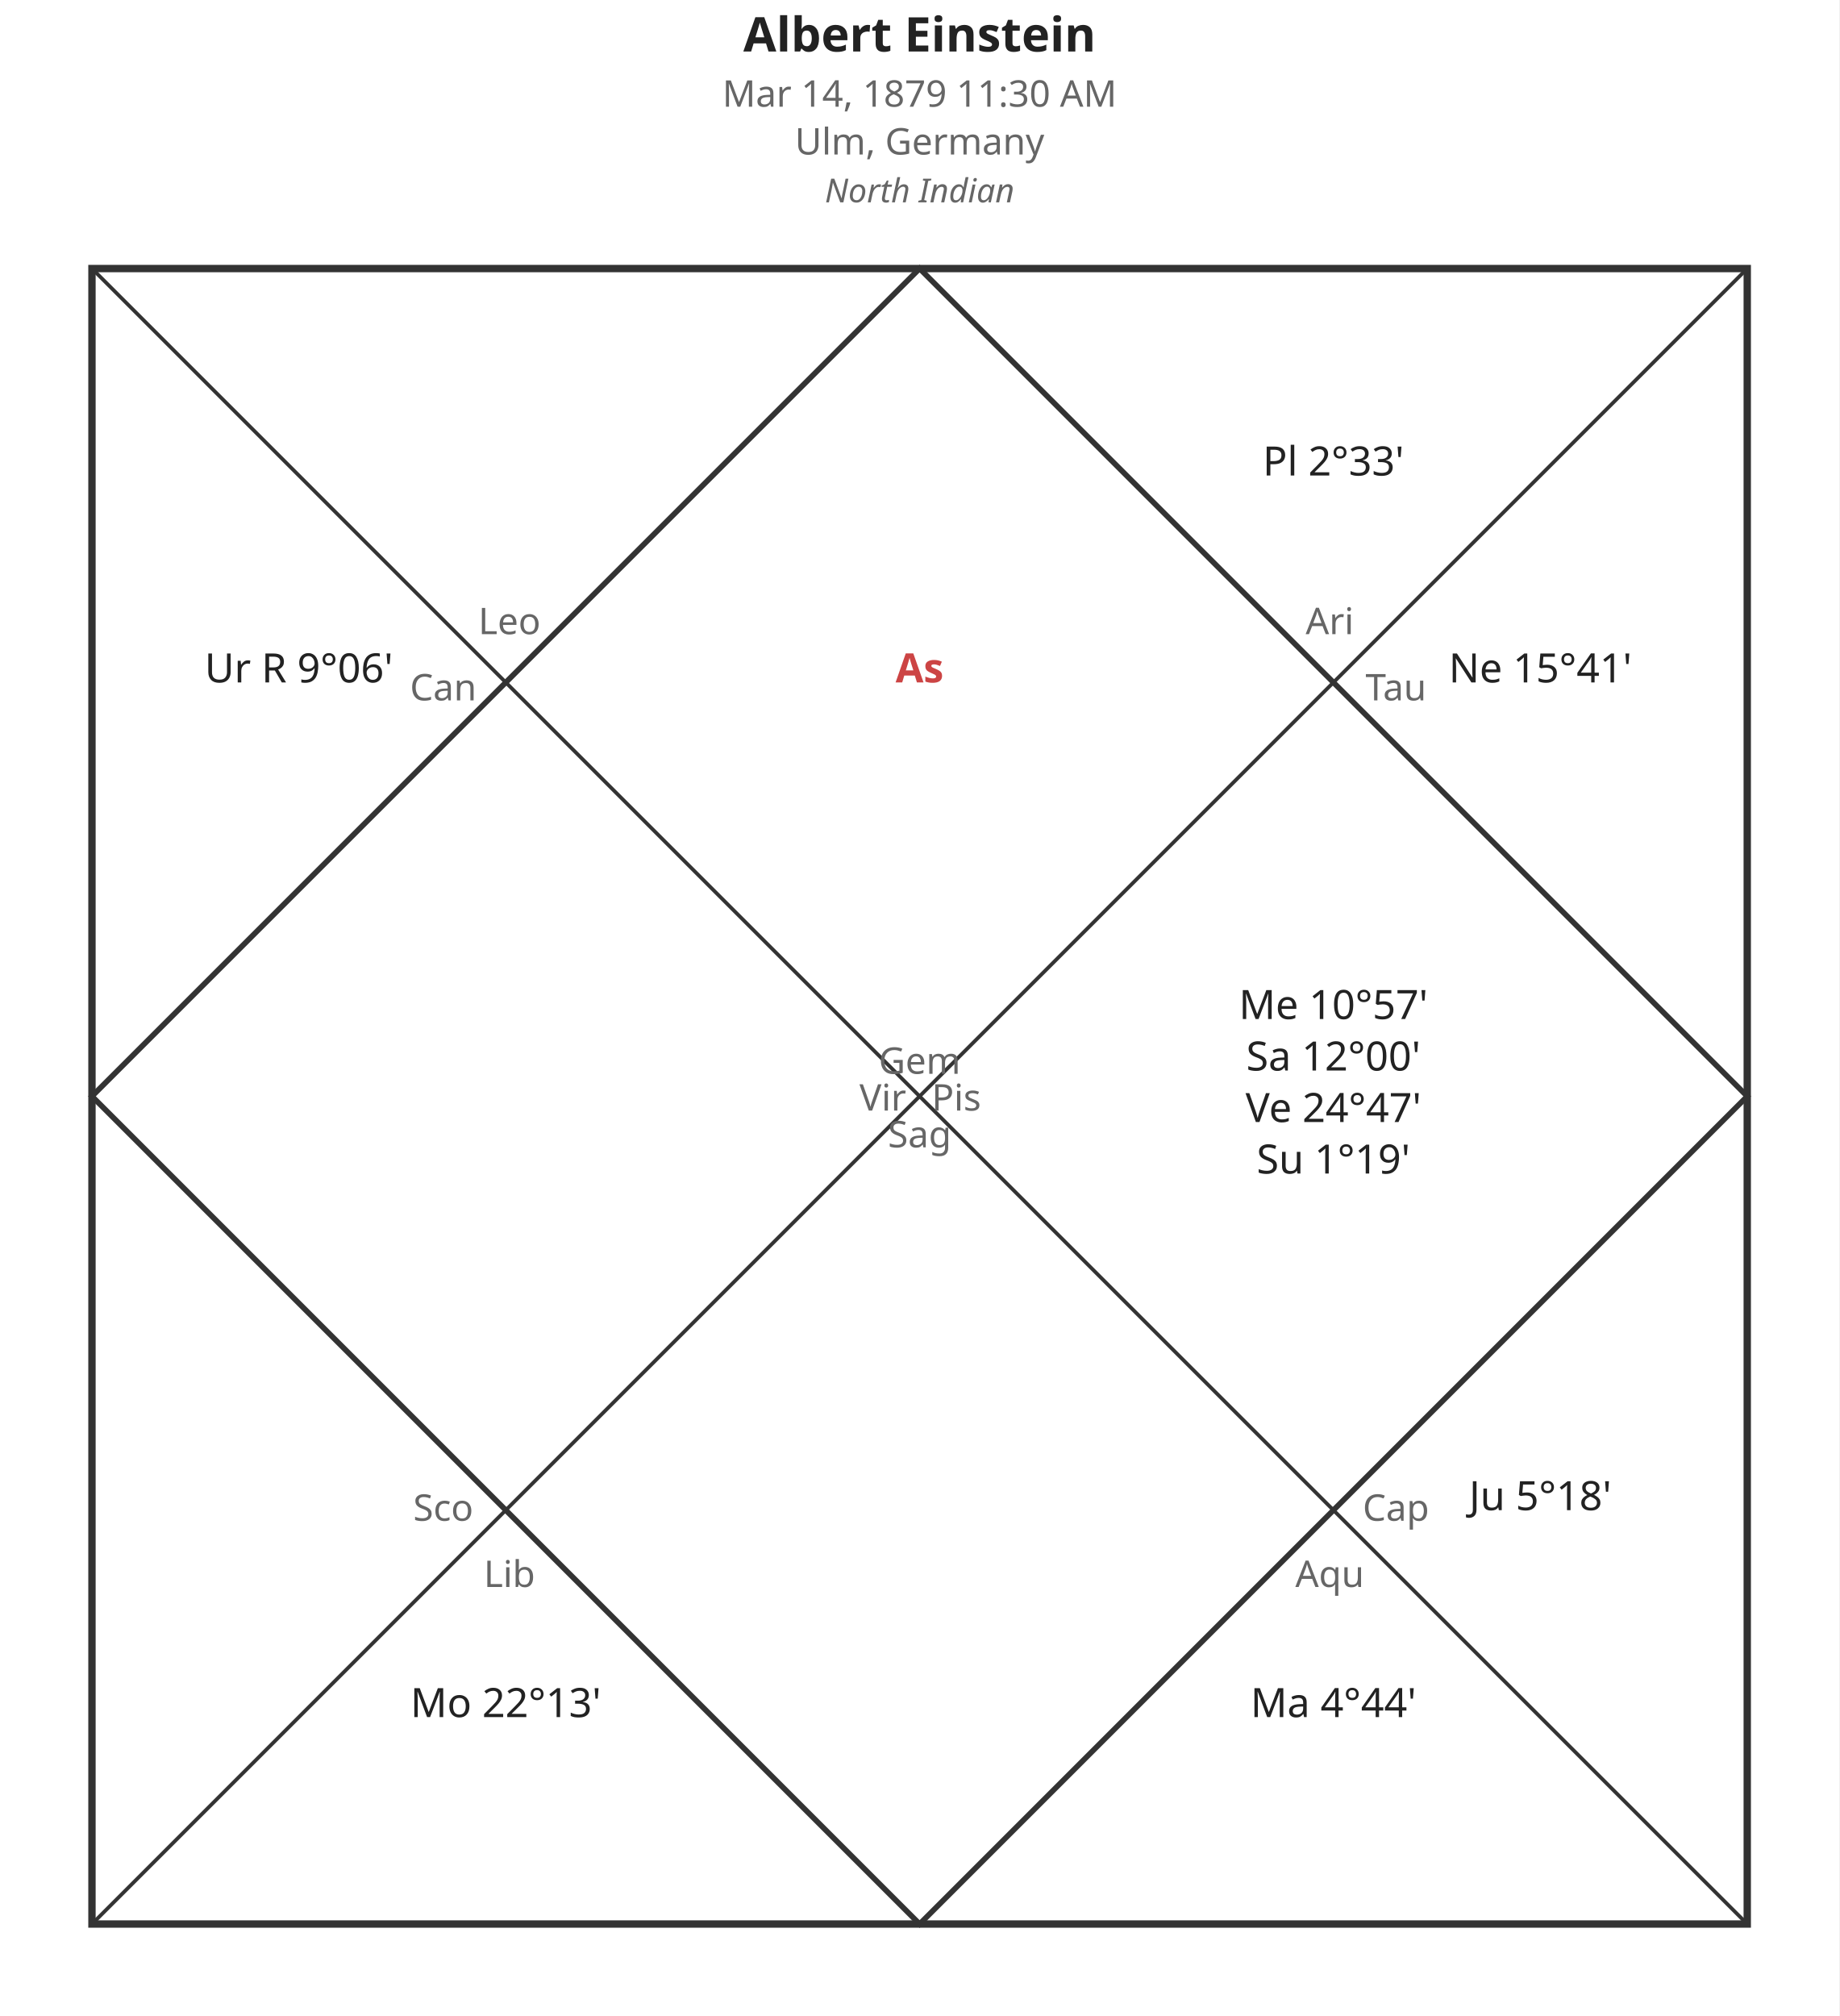
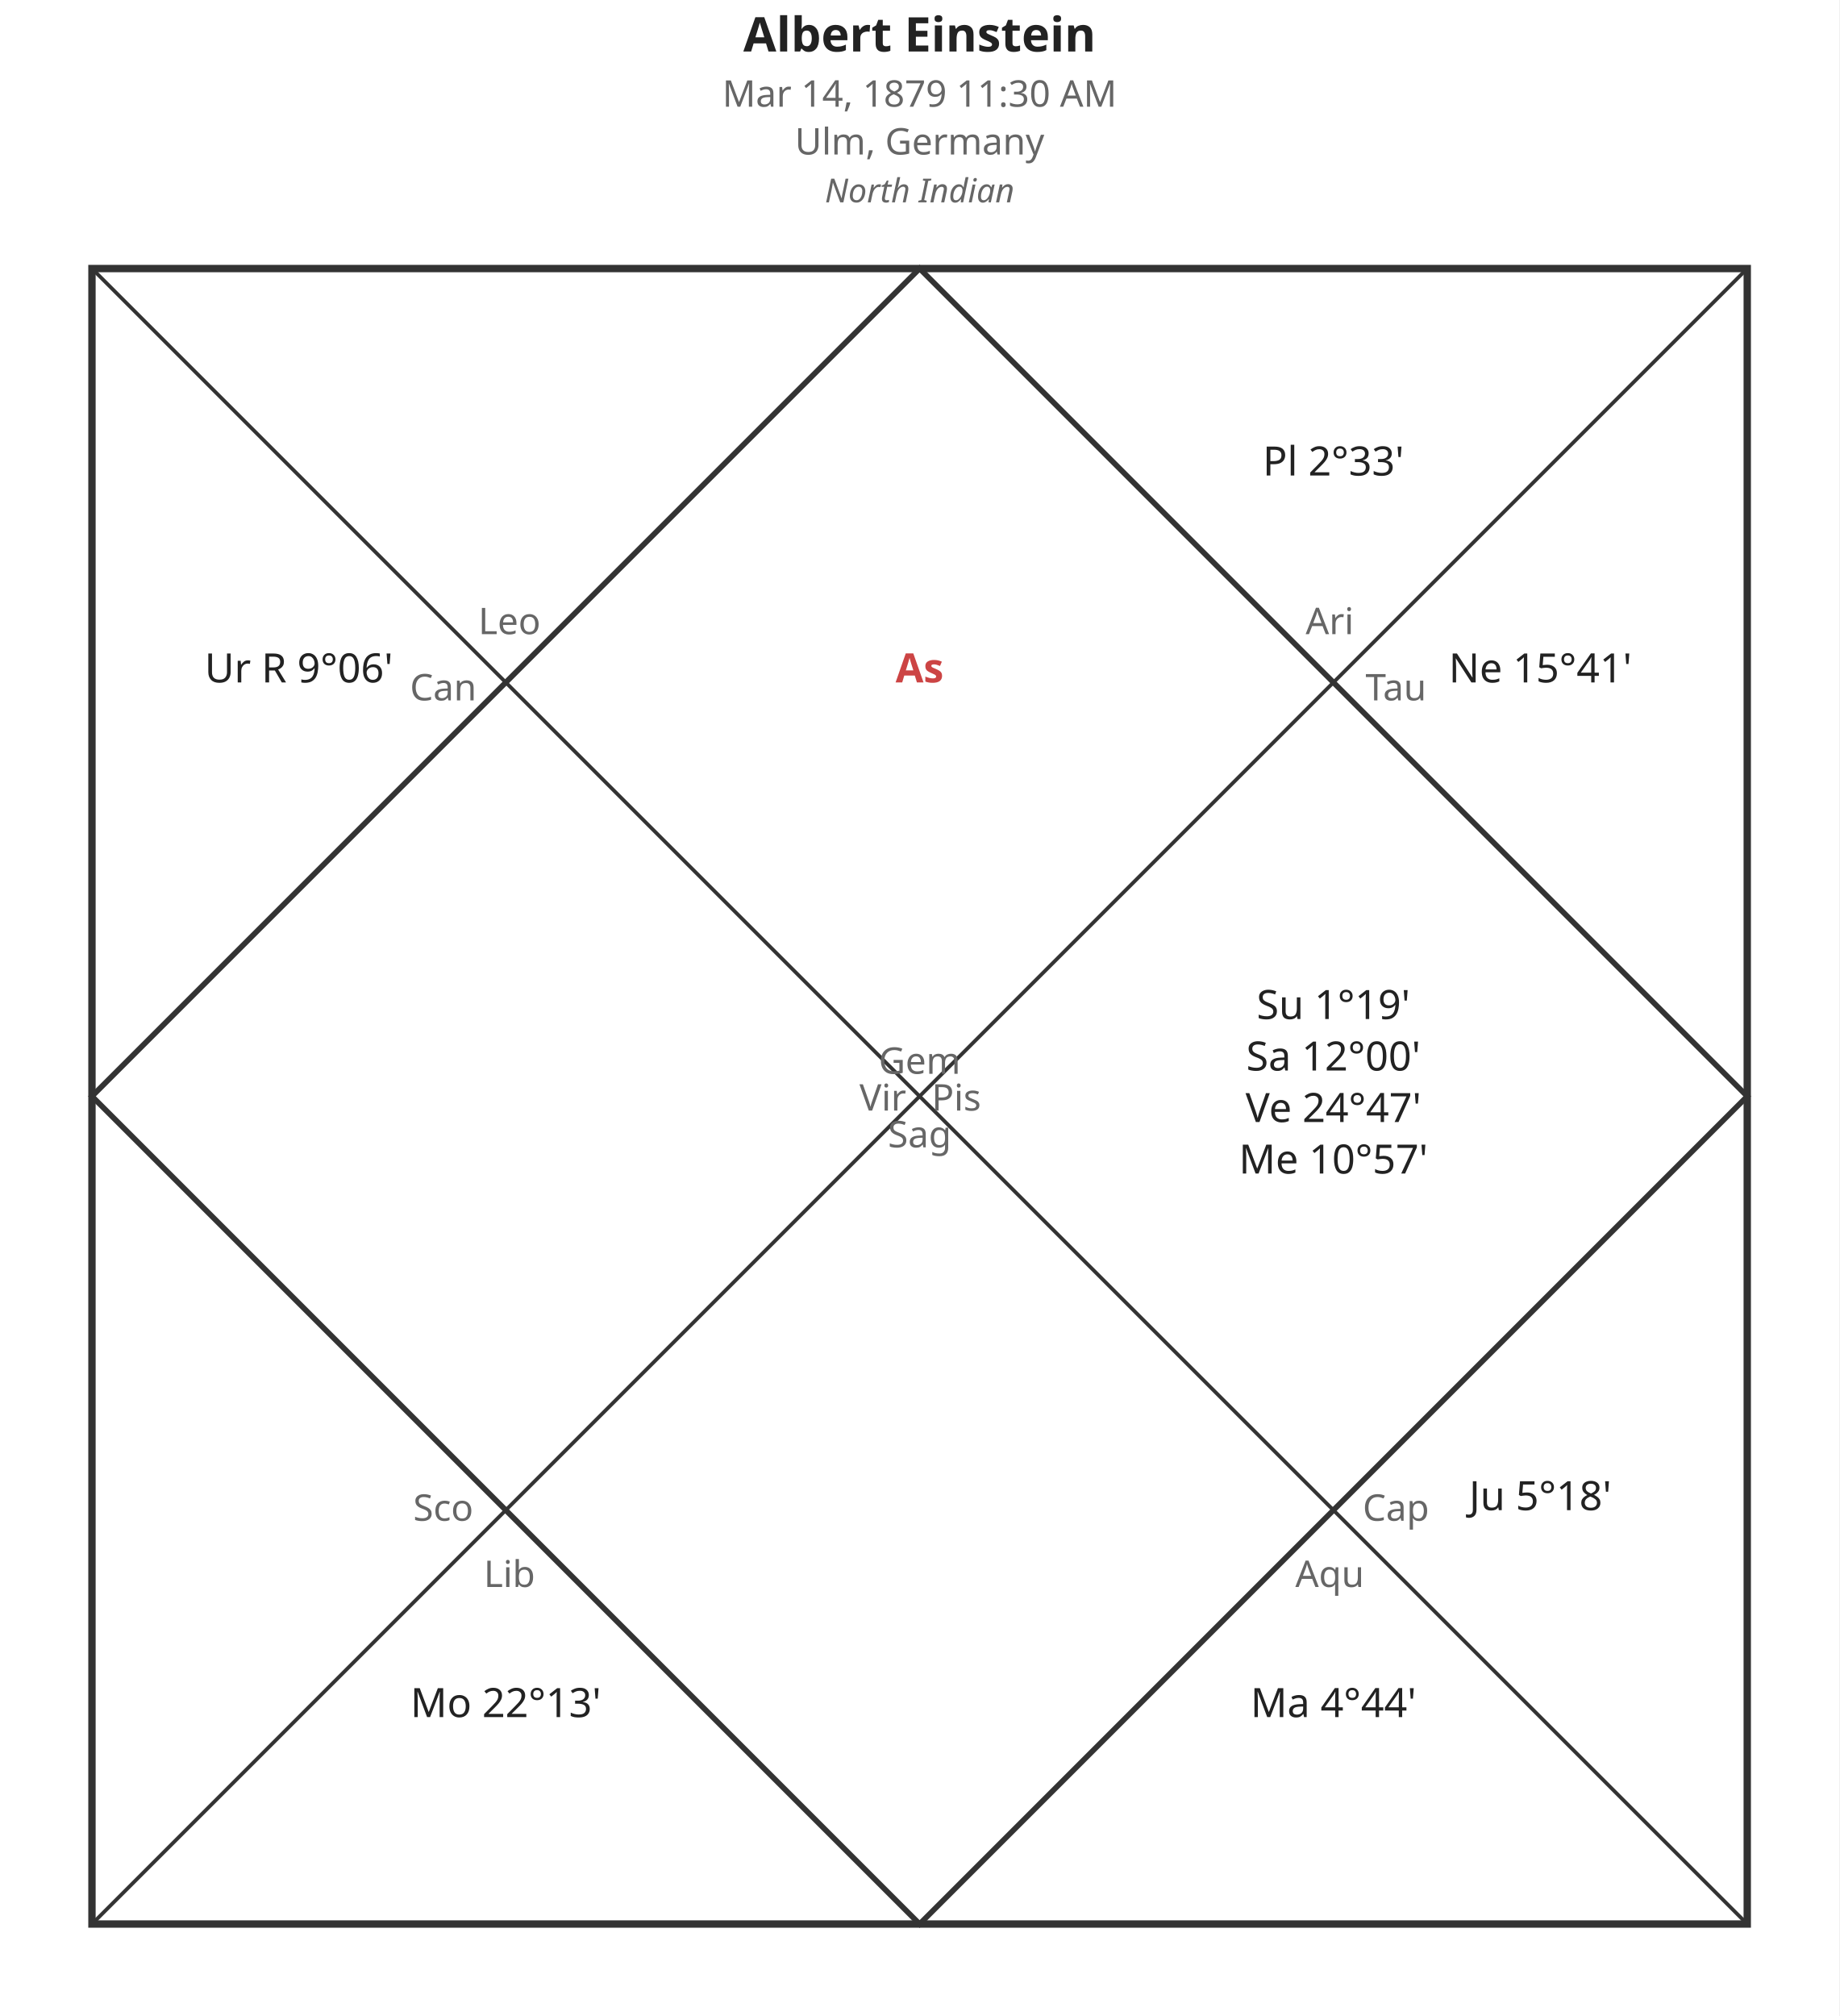
<svg xmlns="http://www.w3.org/2000/svg" baseProfile="full" height="548" version="1.1" width="500">
  <defs />
  <rect fill="#ffffff" height="548" width="500" x="0" y="0" />
  <rect fill="none" height="450.0" stroke="#333333" stroke-width="2" width="450.0" x="25.0" y="73.0" />
  <polygon fill="none" points="250.0,73.0 475.0,298.0 250.0,523.0 25.0,298.0" stroke="#333333" stroke-width="1.5" />
  <line stroke="#333333" stroke-width="1" x1="25.0" x2="475.0" y1="73.0" y2="523.0" />
  <line stroke="#333333" stroke-width="1" x1="475.0" x2="25.0" y1="73.0" y2="523.0" />
  <polygon fill="#fff3e0" opacity="0.4" points="25.0,73.0 250.0,73.0 475.0,73.0" stroke="none" />
  <text dominant-baseline="central" fill="#666666" font-family="sans-serif" font-size="10" text-anchor="middle" x="250.0" y="288.0">Gem</text>
  <text dominant-baseline="central" fill="#666666" font-family="sans-serif" font-size="10" text-anchor="middle" x="240.0" y="298.0">Vir</text>
  <text dominant-baseline="central" fill="#666666" font-family="sans-serif" font-size="10" text-anchor="middle" x="250.0" y="308.0">Sag</text>
  <text dominant-baseline="central" fill="#666666" font-family="sans-serif" font-size="10" text-anchor="middle" x="260.0" y="298.0">Pis</text>
  <text dominant-baseline="central" fill="#666666" font-family="sans-serif" font-size="10" text-anchor="middle" x="120.5" y="186.5">Can</text>
  <text dominant-baseline="central" fill="#666666" font-family="sans-serif" font-size="10" text-anchor="middle" x="138.5" y="168.5">Leo</text>
  <text dominant-baseline="central" fill="#666666" font-family="sans-serif" font-size="10" text-anchor="middle" x="138.5" y="427.5">Lib</text>
  <text dominant-baseline="central" fill="#666666" font-family="sans-serif" font-size="10" text-anchor="middle" x="120.5" y="409.5">Sco</text>
  <text dominant-baseline="central" fill="#666666" font-family="sans-serif" font-size="10" text-anchor="middle" x="379.5" y="409.5">Cap</text>
  <text dominant-baseline="central" fill="#666666" font-family="sans-serif" font-size="10" text-anchor="middle" x="361.5" y="427.5">Aqu</text>
  <text dominant-baseline="central" fill="#666666" font-family="sans-serif" font-size="10" text-anchor="middle" x="361.5" y="168.5">Ari</text>
  <text dominant-baseline="central" fill="#666666" font-family="sans-serif" font-size="10" text-anchor="middle" x="379.5" y="186.5">Tau</text>
  <text fill="#cc4444" font-family="sans-serif" font-size="11" font-weight="bold" text-anchor="middle" x="250.0" y="185.5">As</text>
  <text fill="#222222" font-family="sans-serif" font-size="11" text-anchor="middle" x="81.25" y="185.5">Ur R 9°06'</text>
  <text fill="#222222" font-family="sans-serif" font-size="11" text-anchor="middle" x="137.5" y="466.75">Mo 22°13'</text>
  <text fill="#222222" font-family="sans-serif" font-size="11" text-anchor="middle" x="362.5" y="466.75">Ma 4°44'</text>
  <text fill="#222222" font-family="sans-serif" font-size="11" text-anchor="middle" x="418.75" y="410.5">Ju 5°18'</text>
-   <text fill="#222222" font-family="sans-serif" font-size="11" text-anchor="middle" x="362.5" y="277.0">Me 10°57'</text>
+   <text fill="#222222" font-family="sans-serif" font-size="11" text-anchor="middle" x="362.5" y="277.0">Su 1°19'</text>
  <text fill="#222222" font-family="sans-serif" font-size="11" text-anchor="middle" x="362.5" y="291.0">Sa 12°00'</text>
  <text fill="#222222" font-family="sans-serif" font-size="11" text-anchor="middle" x="362.5" y="305.0">Ve 24°47'</text>
-   <text fill="#222222" font-family="sans-serif" font-size="11" text-anchor="middle" x="362.5" y="319.0">Su 1°19'</text>
+   <text fill="#222222" font-family="sans-serif" font-size="11" text-anchor="middle" x="362.5" y="319.0">Me 10°57'</text>
  <text fill="#222222" font-family="sans-serif" font-size="11" text-anchor="middle" x="418.75" y="185.5">Ne 15°41'</text>
  <text fill="#222222" font-family="sans-serif" font-size="11" text-anchor="middle" x="362.5" y="129.25">Pl 2°33'</text>
  <text fill="#222222" font-family="sans-serif" font-size="13" font-weight="bold" text-anchor="middle" x="250.0" y="14">Albert Einstein</text>
  <text fill="#666666" font-family="sans-serif" font-size="10" text-anchor="middle" x="250.0" y="29">Mar 14, 1879  11:30 AM</text>
  <text fill="#666666" font-family="sans-serif" font-size="10" text-anchor="middle" x="250.0" y="42">Ulm, Germany</text>
  <text fill="#666666" font-family="sans-serif" font-size="9" font-style="italic" text-anchor="middle" x="250.0" y="55">North Indian</text>
</svg>
